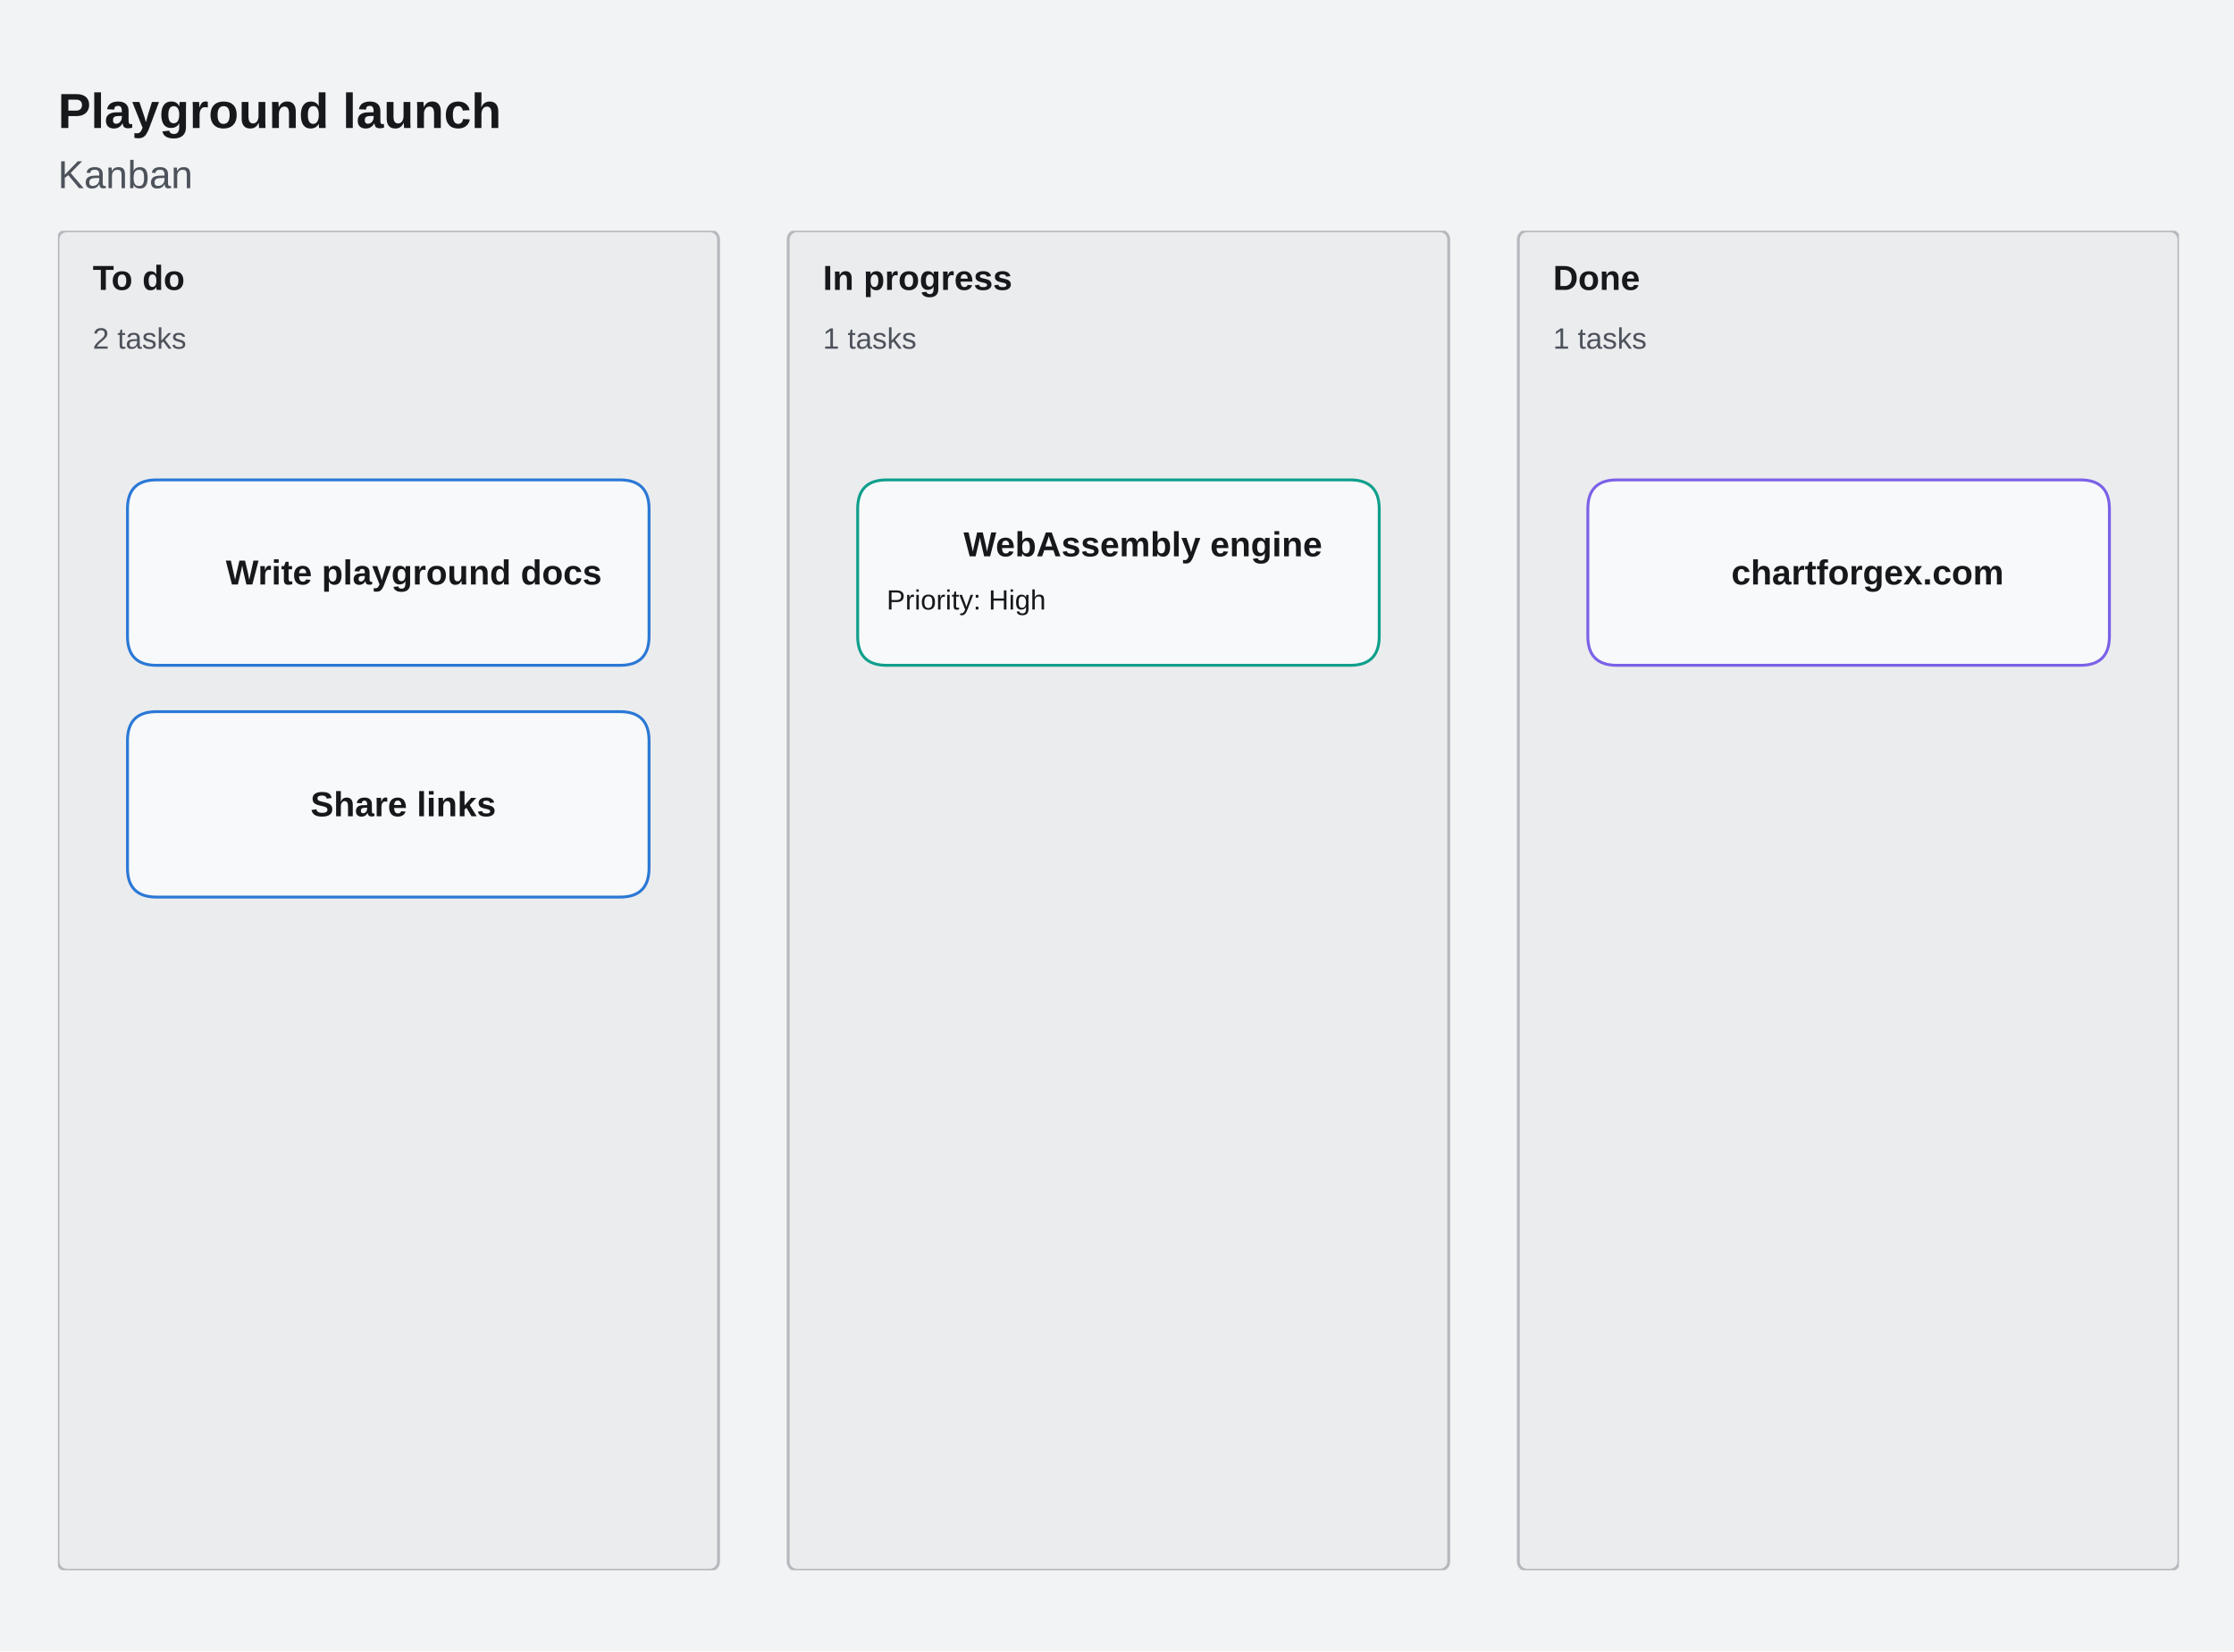
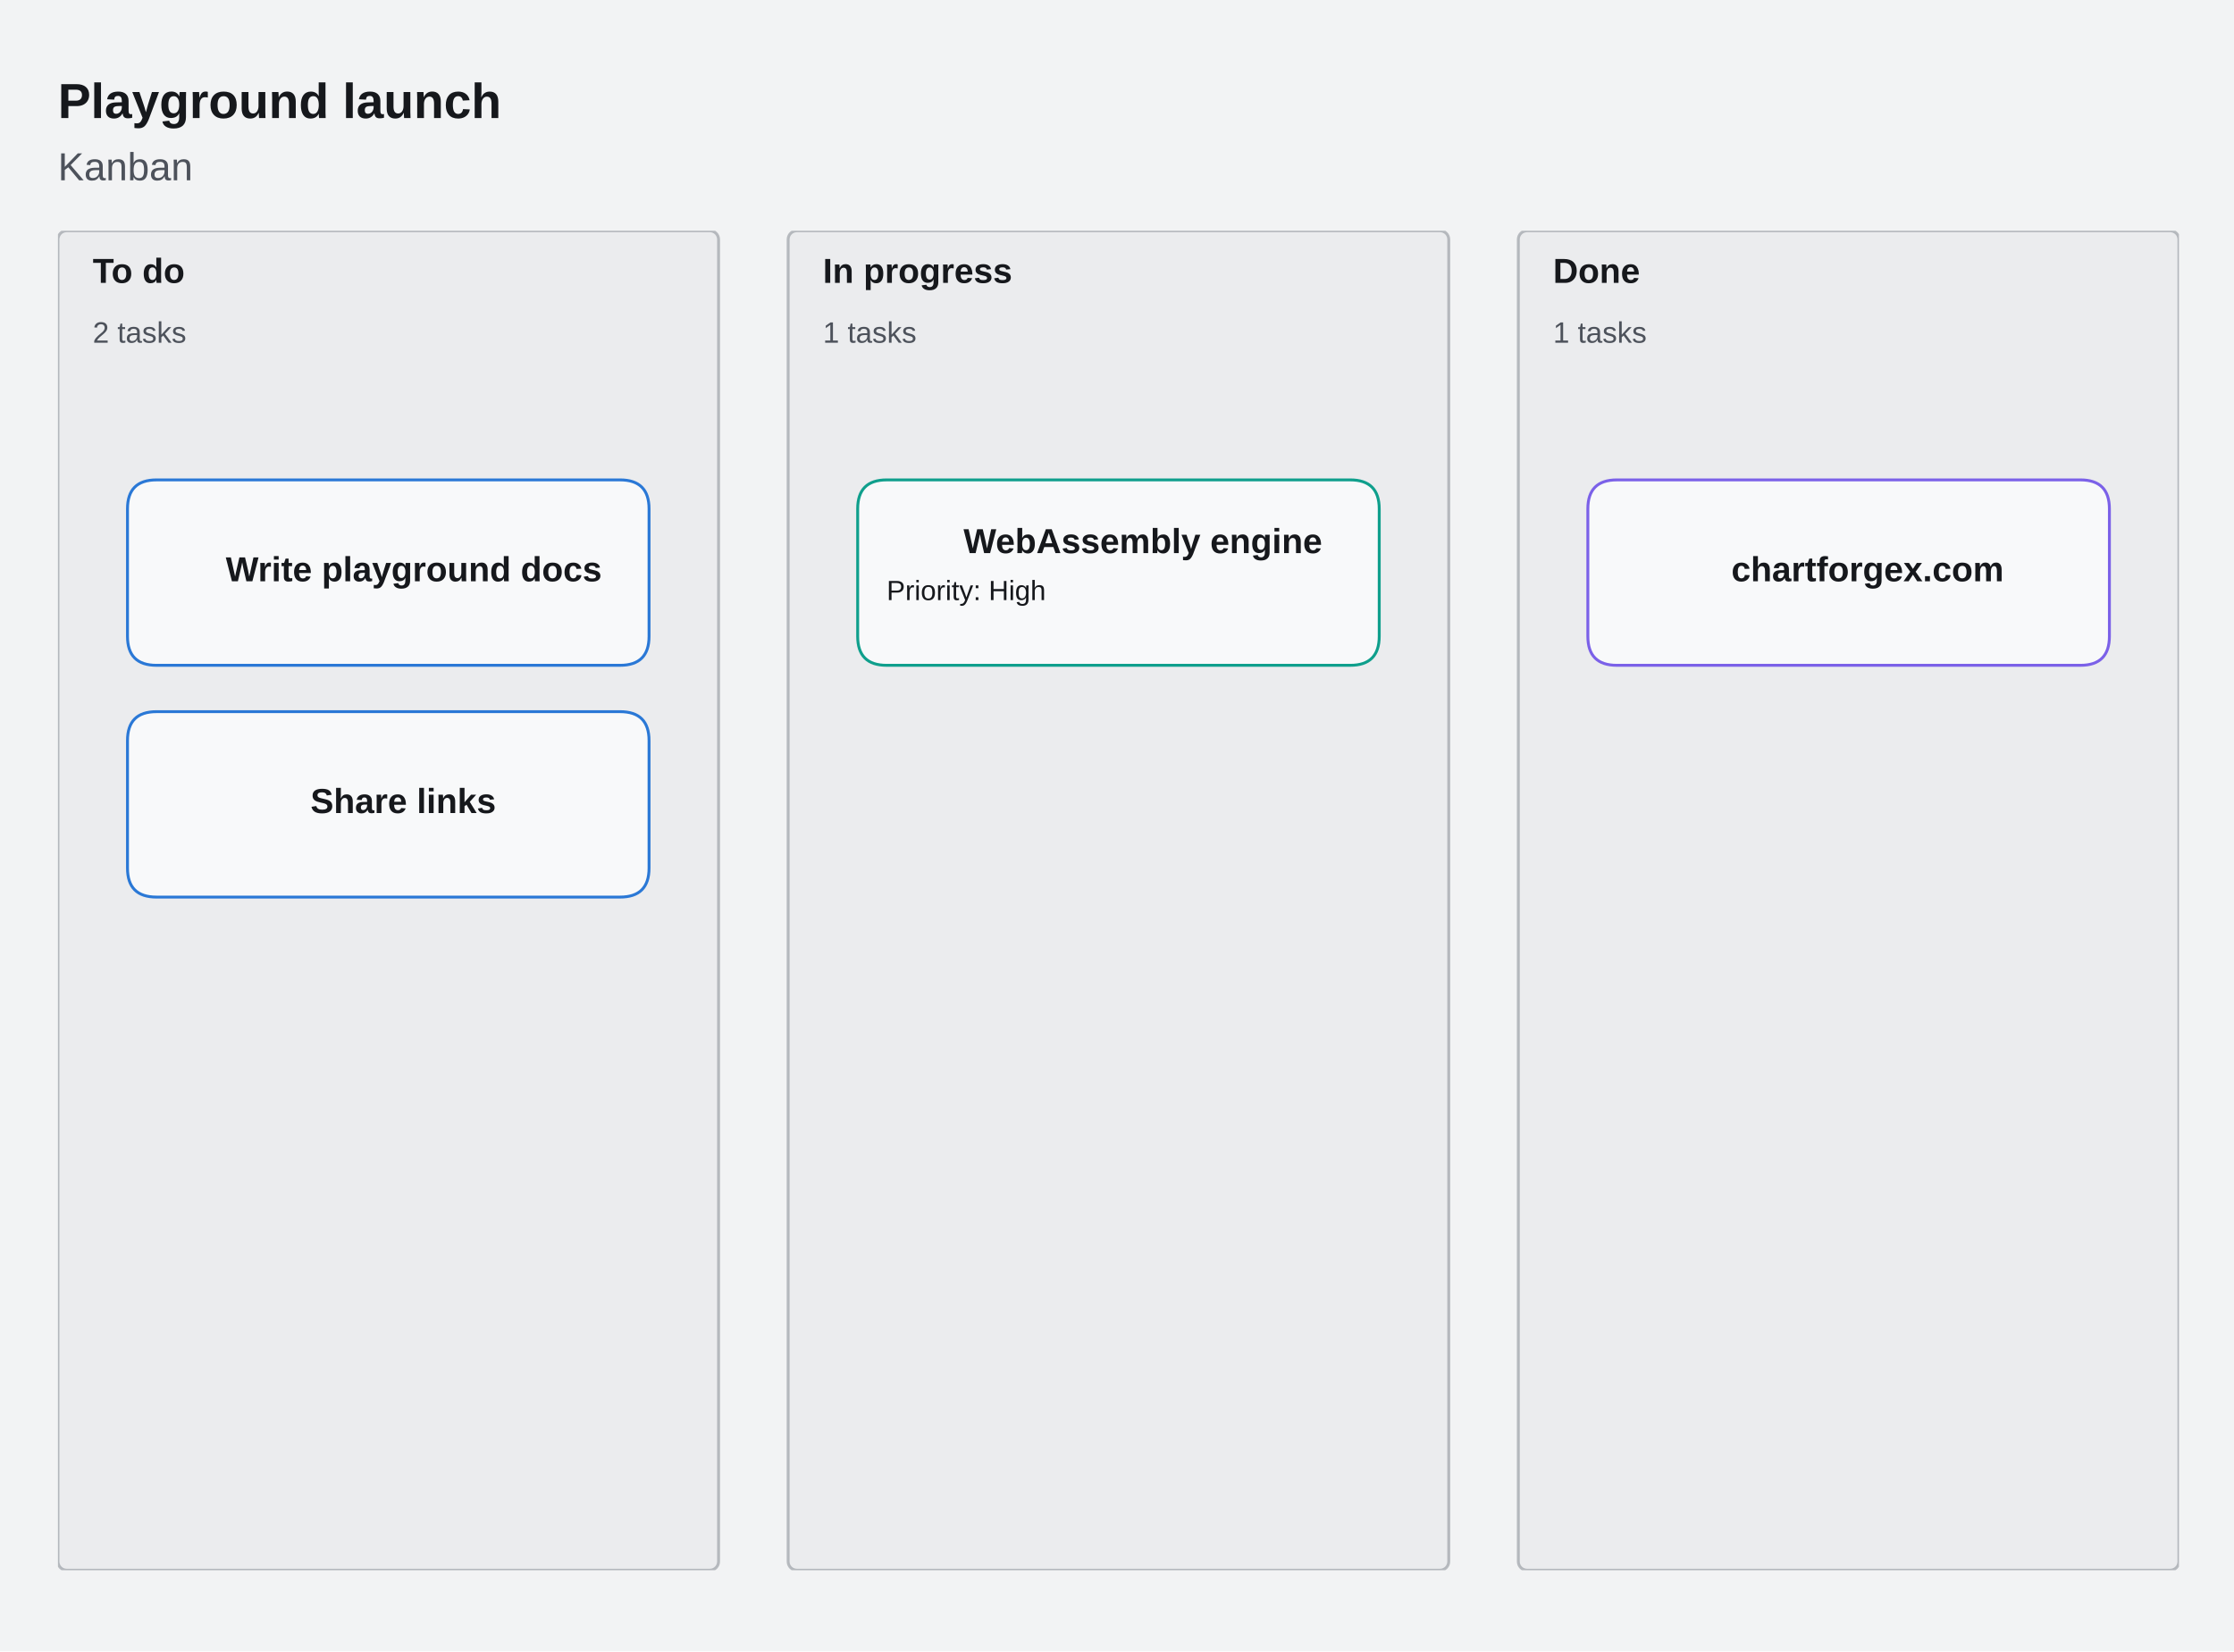
<svg xmlns="http://www.w3.org/2000/svg" width="771" height="570" viewBox="8 0 771 570" stroke-linecap="round" stroke-linejoin="round" style="max-width:100%;height:auto;display:block" role="img" aria-label="Playground launch" aria-labelledby="cfx-mm-kanban-l-title" aria-describedby="cfx-mm-kanban-l-description">
  <defs>
    <clipPath id="cfx-mm-kanban-l-clip-1" clipPathUnits="userSpaceOnUse">
      <rect x="28" y="28" width="732" height="514" />
    </clipPath>
    <clipPath id="cfx-mm-kanban-l-clip-10" clipPathUnits="userSpaceOnUse">
      <rect x="28" y="79.65" width="732" height="462.35" />
    </clipPath>
  </defs>
  <rect x="0" y="0" width="788" height="570" rx="0" data-cfx-role="background" fill="#F2F3F4" stroke="none" stroke-width="1" />
  <g clip-path="url(#cfx-mm-kanban-l-clip-1)">
    <g data-cfx-role="frame-heading-source" data-cfx-authored-font-request="Calibri, Carlito, Segoe UI, Arial, system-ui, sans-serif|700|normal|17|">
      <g data-cfx-role="frame-heading">
-         <text x="28" y="44.187" font-family="Calibri, Carlito, Segoe UI, Arial, system-ui, sans-serif" font-size="17" font-weight="700" font-style="normal" fill="#16181C" xml:space="preserve" style="white-space:pre;font-language-override:normal;font-palette:normal">Playground launch</text>
+         <text x="28" y="40.75" font-family="Calibri, Carlito, Segoe UI, Arial, system-ui, sans-serif" font-size="17" font-weight="700" font-style="normal" fill="#16181C" xml:space="preserve" style="white-space:pre;font-language-override:normal;font-palette:normal">Playground launch</text>
      </g>
    </g>
    <g data-cfx-role="frame-heading-source" data-cfx-authored-font-request="Calibri, Carlito, Segoe UI, Arial, system-ui, sans-serif|400|normal|13.5|">
      <g data-cfx-role="frame-heading">
-         <text x="28" y="64.954" font-family="Calibri, Carlito, Segoe UI, Arial, system-ui, sans-serif" font-size="13.5" font-weight="400" font-style="normal" fill="#4D525B" xml:space="preserve" style="white-space:pre;font-language-override:normal;font-palette:normal">Kanban</text>
+         <text x="28" y="62.225" font-family="Calibri, Carlito, Segoe UI, Arial, system-ui, sans-serif" font-size="13.5" font-weight="400" font-style="normal" fill="#4D525B" xml:space="preserve" style="white-space:pre;font-language-override:normal;font-palette:normal">Kanban</text>
      </g>
    </g>
  </g>
  <g id="cfx-mm-kanban-l-node-9" data-cfx-source-id="mermaid-kanban" data-cfx-role="topology" class="cfx-topology" data-canvas-surface-style="Plain" data-cfx-active-scenario="" data-cfx-map-background-style="Dots" data-cfx-projection="" data-cfx-scenario-count="0" data-cfx-scenario-ids="" data-cfx-scenarios="[]" data-cfx-viewport="" data-chart-id="mermaid-kanban" data-fit-content-to-viewport="false" data-header-style="Standard" data-layout-direction="LeftToRight" data-layout-mode="DenseGrouped" data-node-surface-style="Card" data-visual-style="Default">
    <g clip-path="url(#cfx-mm-kanban-l-clip-10)">
      <g id="cfx-mm-kanban-l-node-11" data-cfx-source-id="todo" data-cfx-role="topology-group" class="cfx-topology__group cfx-mermaid-kanban-column" data-cfx-meta-mermaid-id="todo" data-cfx-meta-mermaid-order="0" data-cfx-meta-mermaid-source-column="3" data-cfx-meta-mermaid-source-label="To do" data-cfx-meta-mermaid-source-length="11" data-cfx-meta-mermaid-source-line="5" data-cfx-selected="false" data-cfx-status="Unknown" data-group-applied-layout-policy="VerticalStack" data-group-color="" data-group-id="todo" data-group-label="To do" data-group-layout-direction="" data-group-layout-policy="VerticalStack" data-group-symbol="" data-parent-group-id="" data-scenario-ids="" data-scenario-step-indices="">
        <rect x="28" y="79.65" width="228" height="462.35" rx="3" data-cfx-role="topology-group-surface" fill="rgba(124,129,138,0.059)" stroke="rgba(124,129,138,0.502)" stroke-width="1" />
        <g data-cfx-role="topology-group-label">
-           <text x="40" y="100.076" font-family="Calibri, Carlito, Segoe UI, Arial, system-ui, sans-serif" font-size="12" font-weight="600" font-style="normal" fill="#16181C" xml:space="preserve" style="white-space:pre;font-language-override:normal;font-palette:normal">To do</text>
+           <text x="40" y="97.65" font-family="Calibri, Carlito, Segoe UI, Arial, system-ui, sans-serif" font-size="12" font-weight="600" font-style="normal" fill="#16181C" xml:space="preserve" style="white-space:pre;font-language-override:normal;font-palette:normal">To do</text>
        </g>
        <g data-cfx-role="topology-group-subtitle">
-           <text x="40" y="120.362" font-family="Calibri, Carlito, Segoe UI, Arial, system-ui, sans-serif" font-size="10.2" font-weight="400" font-style="normal" fill="#4D525B" xml:space="preserve" style="white-space:pre;font-language-override:normal;font-palette:normal">2 tasks</text>
+           <text x="40" y="118.3" font-family="Calibri, Carlito, Segoe UI, Arial, system-ui, sans-serif" font-size="10.2" font-weight="400" font-style="normal" fill="#4D525B" xml:space="preserve" style="white-space:pre;font-language-override:normal;font-palette:normal">2 tasks</text>
        </g>
      </g>
      <g id="cfx-mm-kanban-l-node-16" data-cfx-source-id="doing" data-cfx-role="topology-group" class="cfx-topology__group cfx-mermaid-kanban-column" data-cfx-meta-mermaid-id="doing" data-cfx-meta-mermaid-order="1" data-cfx-meta-mermaid-source-column="3" data-cfx-meta-mermaid-source-label="In progress" data-cfx-meta-mermaid-source-length="18" data-cfx-meta-mermaid-source-line="8" data-cfx-selected="false" data-cfx-status="Unknown" data-group-applied-layout-policy="VerticalStack" data-group-color="" data-group-id="doing" data-group-label="In progress" data-group-layout-direction="" data-group-layout-policy="VerticalStack" data-group-symbol="" data-parent-group-id="" data-scenario-ids="" data-scenario-step-indices="">
        <rect x="280" y="79.65" width="228" height="462.35" rx="3" data-cfx-role="topology-group-surface" fill="rgba(124,129,138,0.059)" stroke="rgba(124,129,138,0.502)" stroke-width="1" />
        <g data-cfx-role="topology-group-label">
-           <text x="292" y="100.076" font-family="Calibri, Carlito, Segoe UI, Arial, system-ui, sans-serif" font-size="12" font-weight="600" font-style="normal" fill="#16181C" xml:space="preserve" style="white-space:pre;font-language-override:normal;font-palette:normal">In progress</text>
+           <text x="292" y="97.65" font-family="Calibri, Carlito, Segoe UI, Arial, system-ui, sans-serif" font-size="12" font-weight="600" font-style="normal" fill="#16181C" xml:space="preserve" style="white-space:pre;font-language-override:normal;font-palette:normal">In progress</text>
        </g>
        <g data-cfx-role="topology-group-subtitle">
-           <text x="292" y="120.362" font-family="Calibri, Carlito, Segoe UI, Arial, system-ui, sans-serif" font-size="10.2" font-weight="400" font-style="normal" fill="#4D525B" xml:space="preserve" style="white-space:pre;font-language-override:normal;font-palette:normal">1 tasks</text>
+           <text x="292" y="118.3" font-family="Calibri, Carlito, Segoe UI, Arial, system-ui, sans-serif" font-size="10.2" font-weight="400" font-style="normal" fill="#4D525B" xml:space="preserve" style="white-space:pre;font-language-override:normal;font-palette:normal">1 tasks</text>
        </g>
      </g>
      <g id="cfx-mm-kanban-l-node-21" data-cfx-source-id="done" data-cfx-role="topology-group" class="cfx-topology__group cfx-mermaid-kanban-column" data-cfx-meta-mermaid-id="done" data-cfx-meta-mermaid-order="2" data-cfx-meta-mermaid-source-column="3" data-cfx-meta-mermaid-source-label="Done" data-cfx-meta-mermaid-source-length="10" data-cfx-meta-mermaid-source-line="10" data-cfx-selected="false" data-cfx-status="Unknown" data-group-applied-layout-policy="VerticalStack" data-group-color="" data-group-id="done" data-group-label="Done" data-group-layout-direction="" data-group-layout-policy="VerticalStack" data-group-symbol="" data-parent-group-id="" data-scenario-ids="" data-scenario-step-indices="">
        <rect x="532" y="79.65" width="228" height="462.35" rx="3" data-cfx-role="topology-group-surface" fill="rgba(124,129,138,0.059)" stroke="rgba(124,129,138,0.502)" stroke-width="1" />
        <g data-cfx-role="topology-group-label">
-           <text x="544" y="100.076" font-family="Calibri, Carlito, Segoe UI, Arial, system-ui, sans-serif" font-size="12" font-weight="600" font-style="normal" fill="#16181C" xml:space="preserve" style="white-space:pre;font-language-override:normal;font-palette:normal">Done</text>
+           <text x="544" y="97.65" font-family="Calibri, Carlito, Segoe UI, Arial, system-ui, sans-serif" font-size="12" font-weight="600" font-style="normal" fill="#16181C" xml:space="preserve" style="white-space:pre;font-language-override:normal;font-palette:normal">Done</text>
        </g>
        <g data-cfx-role="topology-group-subtitle">
-           <text x="544" y="120.362" font-family="Calibri, Carlito, Segoe UI, Arial, system-ui, sans-serif" font-size="10.2" font-weight="400" font-style="normal" fill="#4D525B" xml:space="preserve" style="white-space:pre;font-language-override:normal;font-palette:normal">1 tasks</text>
+           <text x="544" y="118.3" font-family="Calibri, Carlito, Segoe UI, Arial, system-ui, sans-serif" font-size="10.2" font-weight="400" font-style="normal" fill="#4D525B" xml:space="preserve" style="white-space:pre;font-language-override:normal;font-palette:normal">1 tasks</text>
        </g>
      </g>
      <g id="cfx-mm-kanban-l-node-26" data-cfx-source-id="docs" data-cfx-role="topology-node" class="cfx-topology__node cfx-mermaid-kanban-task" data-cfx-meta-mermaid-column="todo" data-cfx-meta-mermaid-id="docs" data-cfx-meta-mermaid-order="0" data-cfx-meta-mermaid-source-column="5" data-cfx-meta-mermaid-source-label="Write playground docs" data-cfx-meta-mermaid-source-length="27" data-cfx-meta-mermaid-source-line="6" data-cfx-selected="false" data-cfx-status="Unknown" data-group-id="todo" data-group-label="To do" data-node-badge="" data-node-detail-count="0" data-node-display-mode="Card" data-node-id="docs" data-node-kind="Generic" data-node-label="Write playground docs" data-node-palette-index="0" data-node-shape="Rounded" data-scenario-ids="" data-scenario-step-indices="">
        <path d="M 62 165.65 L 222 165.65 C 228.667 165.65 232 168.983 232 175.65 L 232 219.65 C 232 226.317 228.667 229.65 222 229.65 L 62 229.65 C 55.333 229.65 52 226.317 52 219.65 L 52 175.65 C 52 168.983 55.333 165.65 62 165.65 Z" data-cfx-role="topology-node-surface" fill="#F8F9FA" stroke="#2A78D6" stroke-width="1" fill-rule="evenodd" />
        <g id="cfx-mm-kanban-l-node-28" data-cfx-source-id="docs-label" data-cfx-role="topology-node-label">
-           <text x="85.911" y="201.752" font-family="Calibri, Carlito, Segoe UI, Arial, system-ui, sans-serif" font-size="12" font-weight="600" font-style="normal" fill="#16181C" xml:space="preserve" style="white-space:pre;font-language-override:normal;font-palette:normal">Write playground docs</text>
+           <text x="85.911" y="200.65" font-family="Calibri, Carlito, Segoe UI, Arial, system-ui, sans-serif" font-size="12" font-weight="600" font-style="normal" fill="#16181C" xml:space="preserve" style="white-space:pre;font-language-override:normal;font-palette:normal">Write playground docs</text>
        </g>
      </g>
      <g id="cfx-mm-kanban-l-node-30" data-cfx-source-id="share" data-cfx-role="topology-node" class="cfx-topology__node cfx-mermaid-kanban-task" data-cfx-meta-mermaid-column="todo" data-cfx-meta-mermaid-id="share" data-cfx-meta-mermaid-order="1" data-cfx-meta-mermaid-source-column="5" data-cfx-meta-mermaid-source-label="Share links" data-cfx-meta-mermaid-source-length="18" data-cfx-meta-mermaid-source-line="7" data-cfx-selected="false" data-cfx-status="Unknown" data-group-id="todo" data-group-label="To do" data-node-badge="" data-node-detail-count="0" data-node-display-mode="Card" data-node-id="share" data-node-kind="Generic" data-node-label="Share links" data-node-palette-index="0" data-node-shape="Rounded" data-scenario-ids="" data-scenario-step-indices="">
        <path d="M 62 245.65 L 222 245.65 C 228.667 245.65 232 248.983 232 255.65 L 232 299.65 C 232 306.317 228.667 309.65 222 309.65 L 62 309.65 C 55.333 309.65 52 306.317 52 299.65 L 52 255.65 C 52 248.983 55.333 245.65 62 245.65 Z" data-cfx-role="topology-node-surface" fill="#F8F9FA" stroke="#2A78D6" stroke-width="1" fill-rule="evenodd" />
        <g id="cfx-mm-kanban-l-node-32" data-cfx-source-id="share-label" data-cfx-role="topology-node-label">
-           <text x="115.149" y="281.752" font-family="Calibri, Carlito, Segoe UI, Arial, system-ui, sans-serif" font-size="12" font-weight="600" font-style="normal" fill="#16181C" xml:space="preserve" style="white-space:pre;font-language-override:normal;font-palette:normal">Share links</text>
+           <text x="115.149" y="280.65" font-family="Calibri, Carlito, Segoe UI, Arial, system-ui, sans-serif" font-size="12" font-weight="600" font-style="normal" fill="#16181C" xml:space="preserve" style="white-space:pre;font-language-override:normal;font-palette:normal">Share links</text>
        </g>
      </g>
      <g id="cfx-mm-kanban-l-node-34" data-cfx-source-id="engine" data-cfx-role="topology-node" class="cfx-topology__node cfx-mermaid-kanban-task" data-cfx-meta-mermaid-column="doing" data-cfx-meta-mermaid-id="engine" data-cfx-meta-mermaid-meta-priority="High" data-cfx-meta-mermaid-metadata-source="@{ priority: &quot;High&quot; }" data-cfx-meta-mermaid-order="0" data-cfx-meta-mermaid-source-column="5" data-cfx-meta-mermaid-source-label="WebAssembly engine" data-cfx-meta-mermaid-source-length="47" data-cfx-meta-mermaid-source-line="9" data-cfx-selected="false" data-cfx-status="Unknown" data-group-id="doing" data-group-label="In progress" data-node-badge="" data-node-detail-count="1" data-node-display-mode="Card" data-node-id="engine" data-node-kind="Generic" data-node-label="WebAssembly engine" data-node-palette-index="1" data-node-shape="Rounded" data-scenario-ids="" data-scenario-step-indices="">
        <path d="M 314 165.65 L 474 165.65 C 480.667 165.65 484 168.983 484 175.65 L 484 219.65 C 484 226.317 480.667 229.65 474 229.65 L 314 229.65 C 307.333 229.65 304 226.317 304 219.65 L 304 175.65 C 304 168.983 307.333 165.65 314 165.65 Z" data-cfx-role="topology-node-surface" fill="#F8F9FA" stroke="#0F9F8C" stroke-width="1" fill-rule="evenodd" />
        <g id="cfx-mm-kanban-l-node-36" data-cfx-source-id="engine-label" data-cfx-role="topology-node-label">
-           <text x="340.521" y="192.032" font-family="Calibri, Carlito, Segoe UI, Arial, system-ui, sans-serif" font-size="12" font-weight="600" font-style="normal" fill="#16181C" xml:space="preserve" style="white-space:pre;font-language-override:normal;font-palette:normal">WebAssembly engine</text>
+           <text x="340.521" y="190.93" font-family="Calibri, Carlito, Segoe UI, Arial, system-ui, sans-serif" font-size="12" font-weight="600" font-style="normal" fill="#16181C" xml:space="preserve" style="white-space:pre;font-language-override:normal;font-palette:normal">WebAssembly engine</text>
        </g>
        <g data-cfx-role="topology-node-detail">
-           <text x="314" y="210.395" font-family="Calibri, Carlito, Segoe UI, Arial, system-ui, sans-serif" font-size="9.6" font-weight="400" font-style="normal" fill="#16181C" xml:space="preserve" style="white-space:pre;font-language-override:normal;font-palette:normal">Priority: High</text>
+           <text x="314" y="207.13" font-family="Calibri, Carlito, Segoe UI, Arial, system-ui, sans-serif" font-size="9.6" font-weight="400" font-style="normal" fill="#16181C" xml:space="preserve" style="white-space:pre;font-language-override:normal;font-palette:normal">Priority: High</text>
        </g>
      </g>
      <g id="cfx-mm-kanban-l-node-39" data-cfx-source-id="site" data-cfx-role="topology-node" class="cfx-topology__node cfx-mermaid-kanban-task" data-cfx-meta-mermaid-column="done" data-cfx-meta-mermaid-id="site" data-cfx-meta-mermaid-order="0" data-cfx-meta-mermaid-source-column="5" data-cfx-meta-mermaid-source-label="chartforgex.com" data-cfx-meta-mermaid-source-length="21" data-cfx-meta-mermaid-source-line="11" data-cfx-selected="false" data-cfx-status="Unknown" data-group-id="done" data-group-label="Done" data-node-badge="" data-node-detail-count="0" data-node-display-mode="Card" data-node-id="site" data-node-kind="Generic" data-node-label="chartforgex.com" data-node-palette-index="2" data-node-shape="Rounded" data-scenario-ids="" data-scenario-step-indices="">
        <path d="M 566 165.65 L 726 165.65 C 732.667 165.65 736 168.983 736 175.65 L 736 219.65 C 736 226.317 732.667 229.65 726 229.65 L 566 229.65 C 559.333 229.65 556 226.317 556 219.65 L 556 175.65 C 556 168.983 559.333 165.65 566 165.65 Z" data-cfx-role="topology-node-surface" fill="#F8F9FA" stroke="#7B61E8" stroke-width="1" fill-rule="evenodd" />
        <g id="cfx-mm-kanban-l-node-41" data-cfx-source-id="site-label" data-cfx-role="topology-node-label">
-           <text x="605.526" y="201.752" font-family="Calibri, Carlito, Segoe UI, Arial, system-ui, sans-serif" font-size="12" font-weight="600" font-style="normal" fill="#16181C" xml:space="preserve" style="white-space:pre;font-language-override:normal;font-palette:normal">chartforgex.com</text>
+           <text x="605.526" y="200.65" font-family="Calibri, Carlito, Segoe UI, Arial, system-ui, sans-serif" font-size="12" font-weight="600" font-style="normal" fill="#16181C" xml:space="preserve" style="white-space:pre;font-language-override:normal;font-palette:normal">chartforgex.com</text>
        </g>
      </g>
    </g>
  </g>
</svg>
